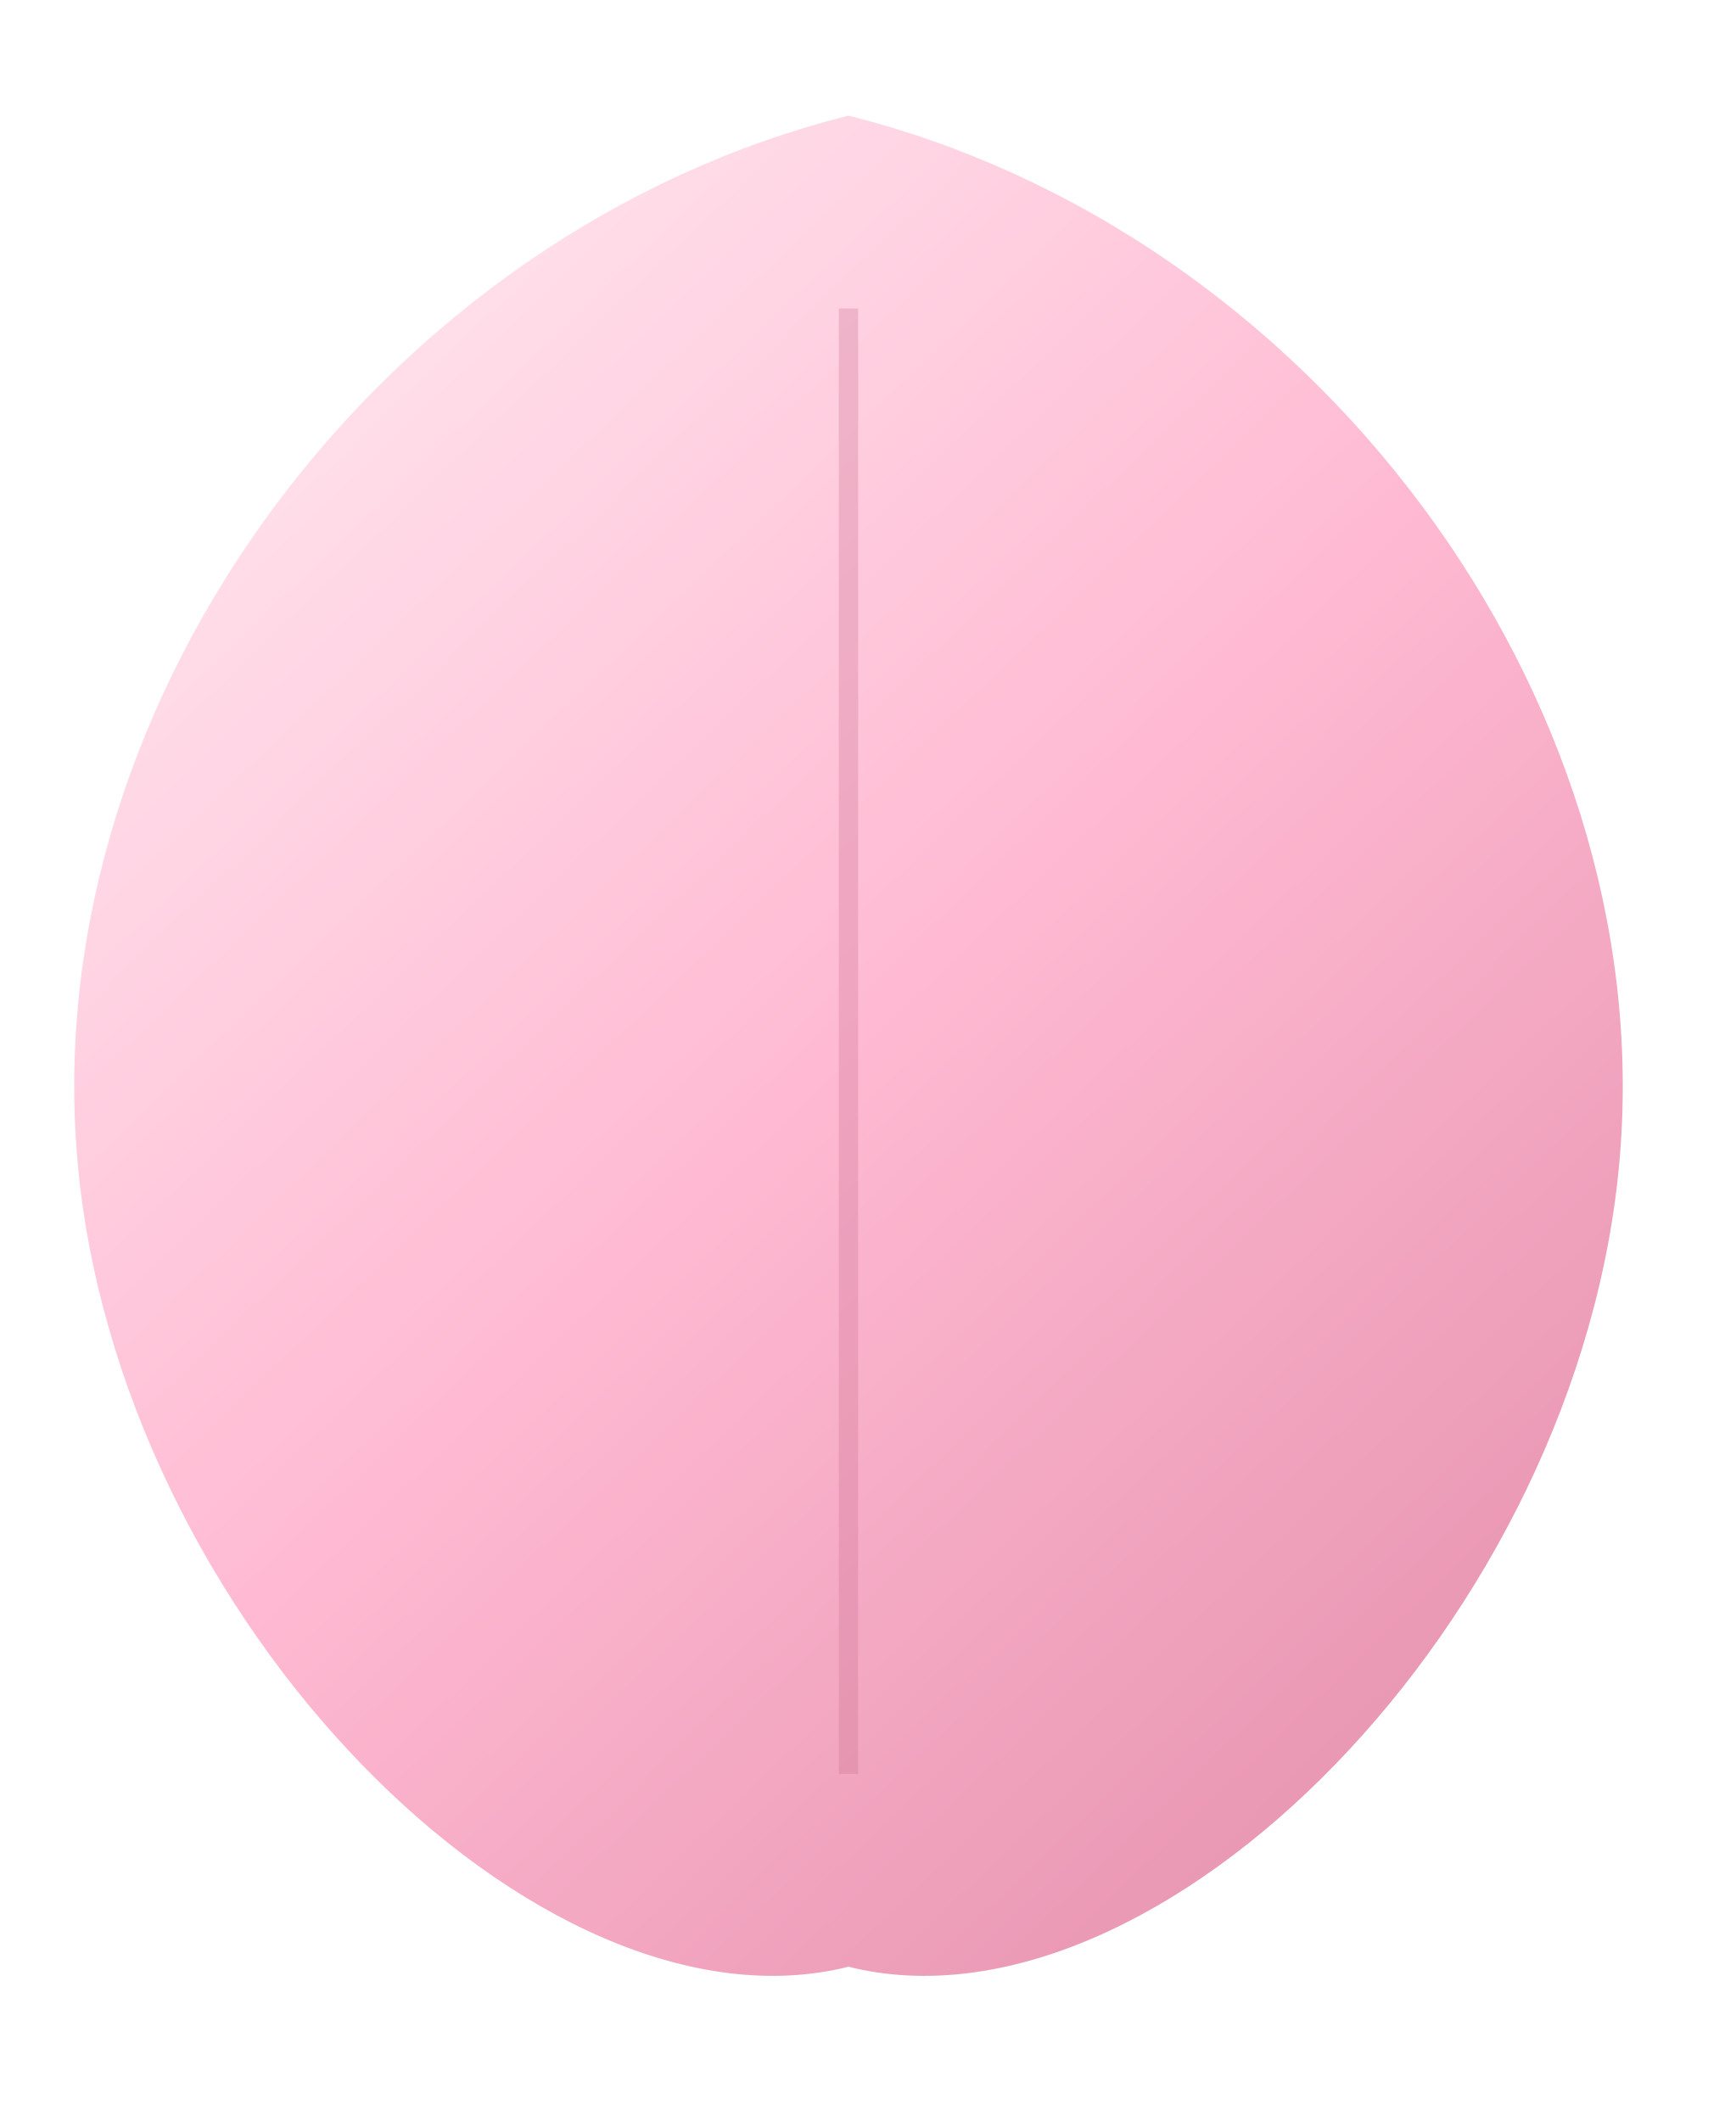
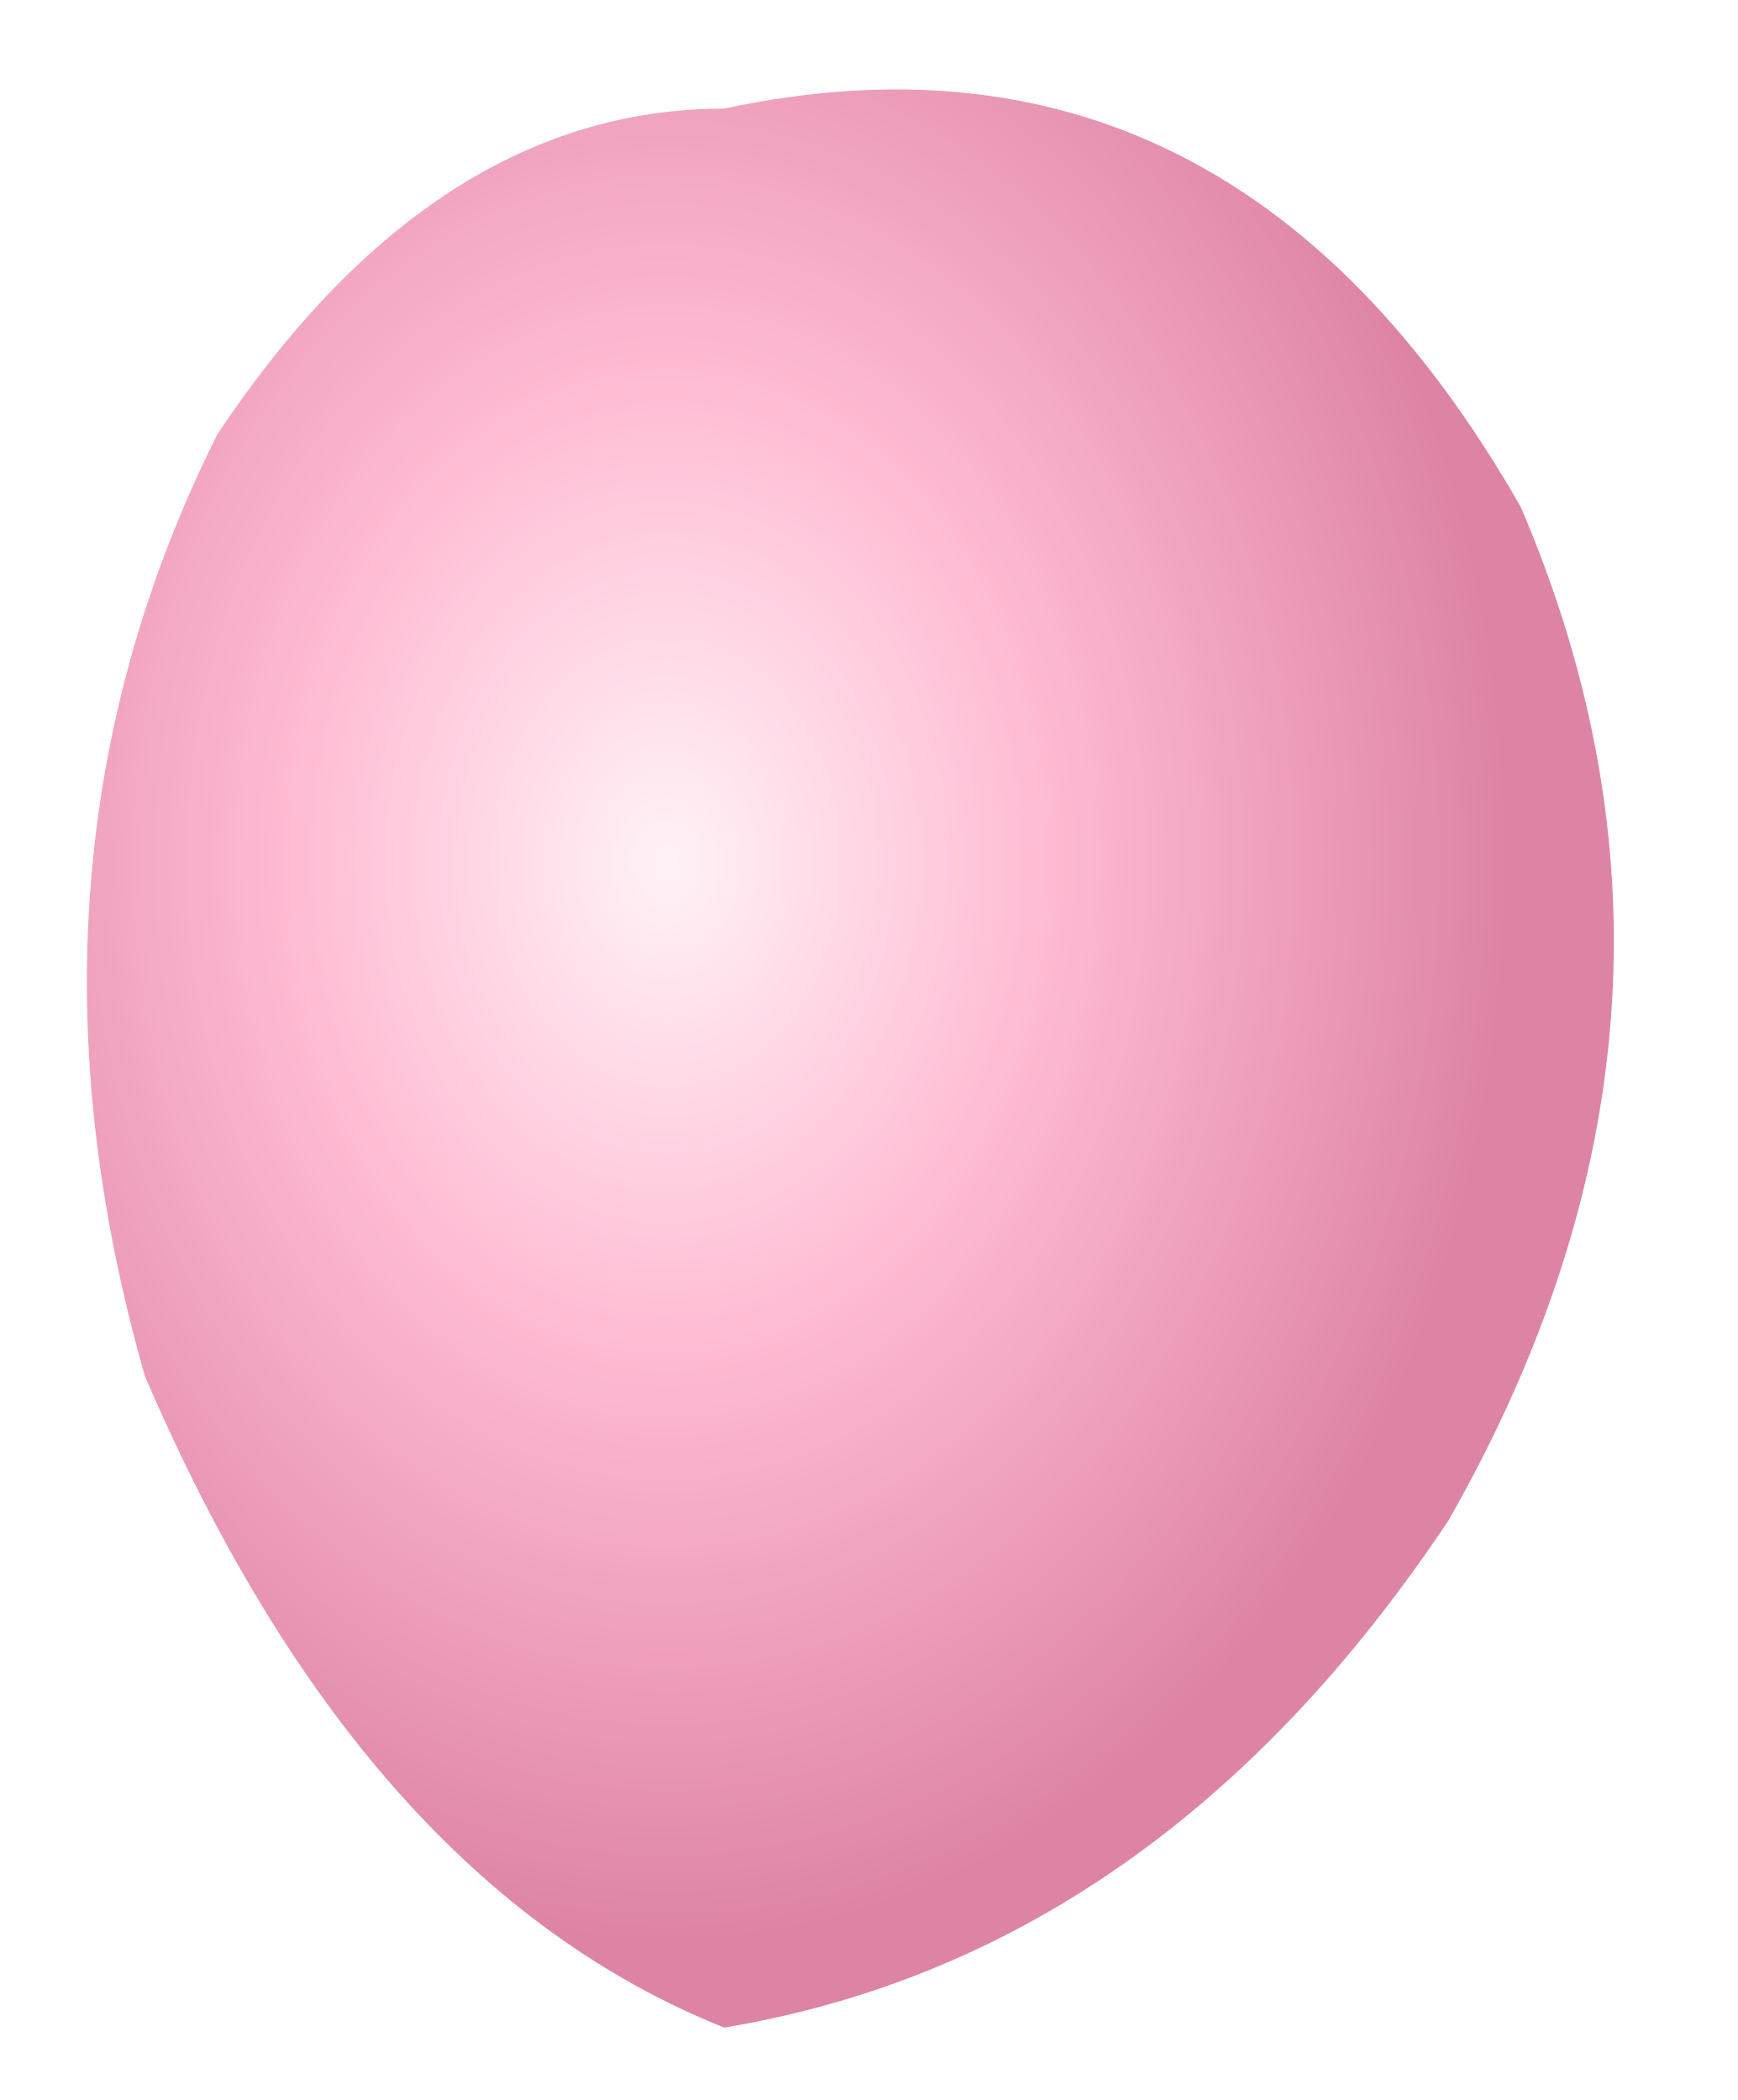
- <svg xmlns="http://www.w3.org/2000/svg" viewBox="0 0 45 55" width="45" height="55">
+ <svg xmlns="http://www.w3.org/2000/svg" viewBox="0 0 48 58" width="48" height="58">
  <defs>
-     <linearGradient id="p4g" x1="10%" y1="0%" x2="90%" y2="100%">
-       <stop offset="0%" stop-color="#ffe8f0" />
-       <stop offset="50%" stop-color="#ffb0cc" />
-       <stop offset="100%" stop-color="#e080a0" />
-     </linearGradient>
+     <radialGradient id="p4" cx="38%" cy="40%" r="55%">
+       <stop offset="0%" stop-color="#fff0f5" />
+       <stop offset="45%" stop-color="#ffb0cc" />
+       <stop offset="100%" stop-color="#d87098" />
+     </radialGradient>
  </defs>
-   <path d="M22 3 C34 6, 43 18, 42 30 C41 42, 30 53, 22 51 C14 53, 3 42, 2 30 C1 18, 10 6, 22 3Z" fill="url(#p4g)" opacity="0.88" />
-   <path d="M22 8 L22 46" stroke="#c87090" stroke-width="0.5" fill="none" opacity="0.3" />
+   <path d="M20 3 Q34 0, 42 14 Q48 28, 40 42 Q32 54, 20 56 Q10 52, 4 38 Q0 24, 6 12 Q12 3, 20 3Z" fill="url(#p4)" opacity="0.86" />
</svg>
